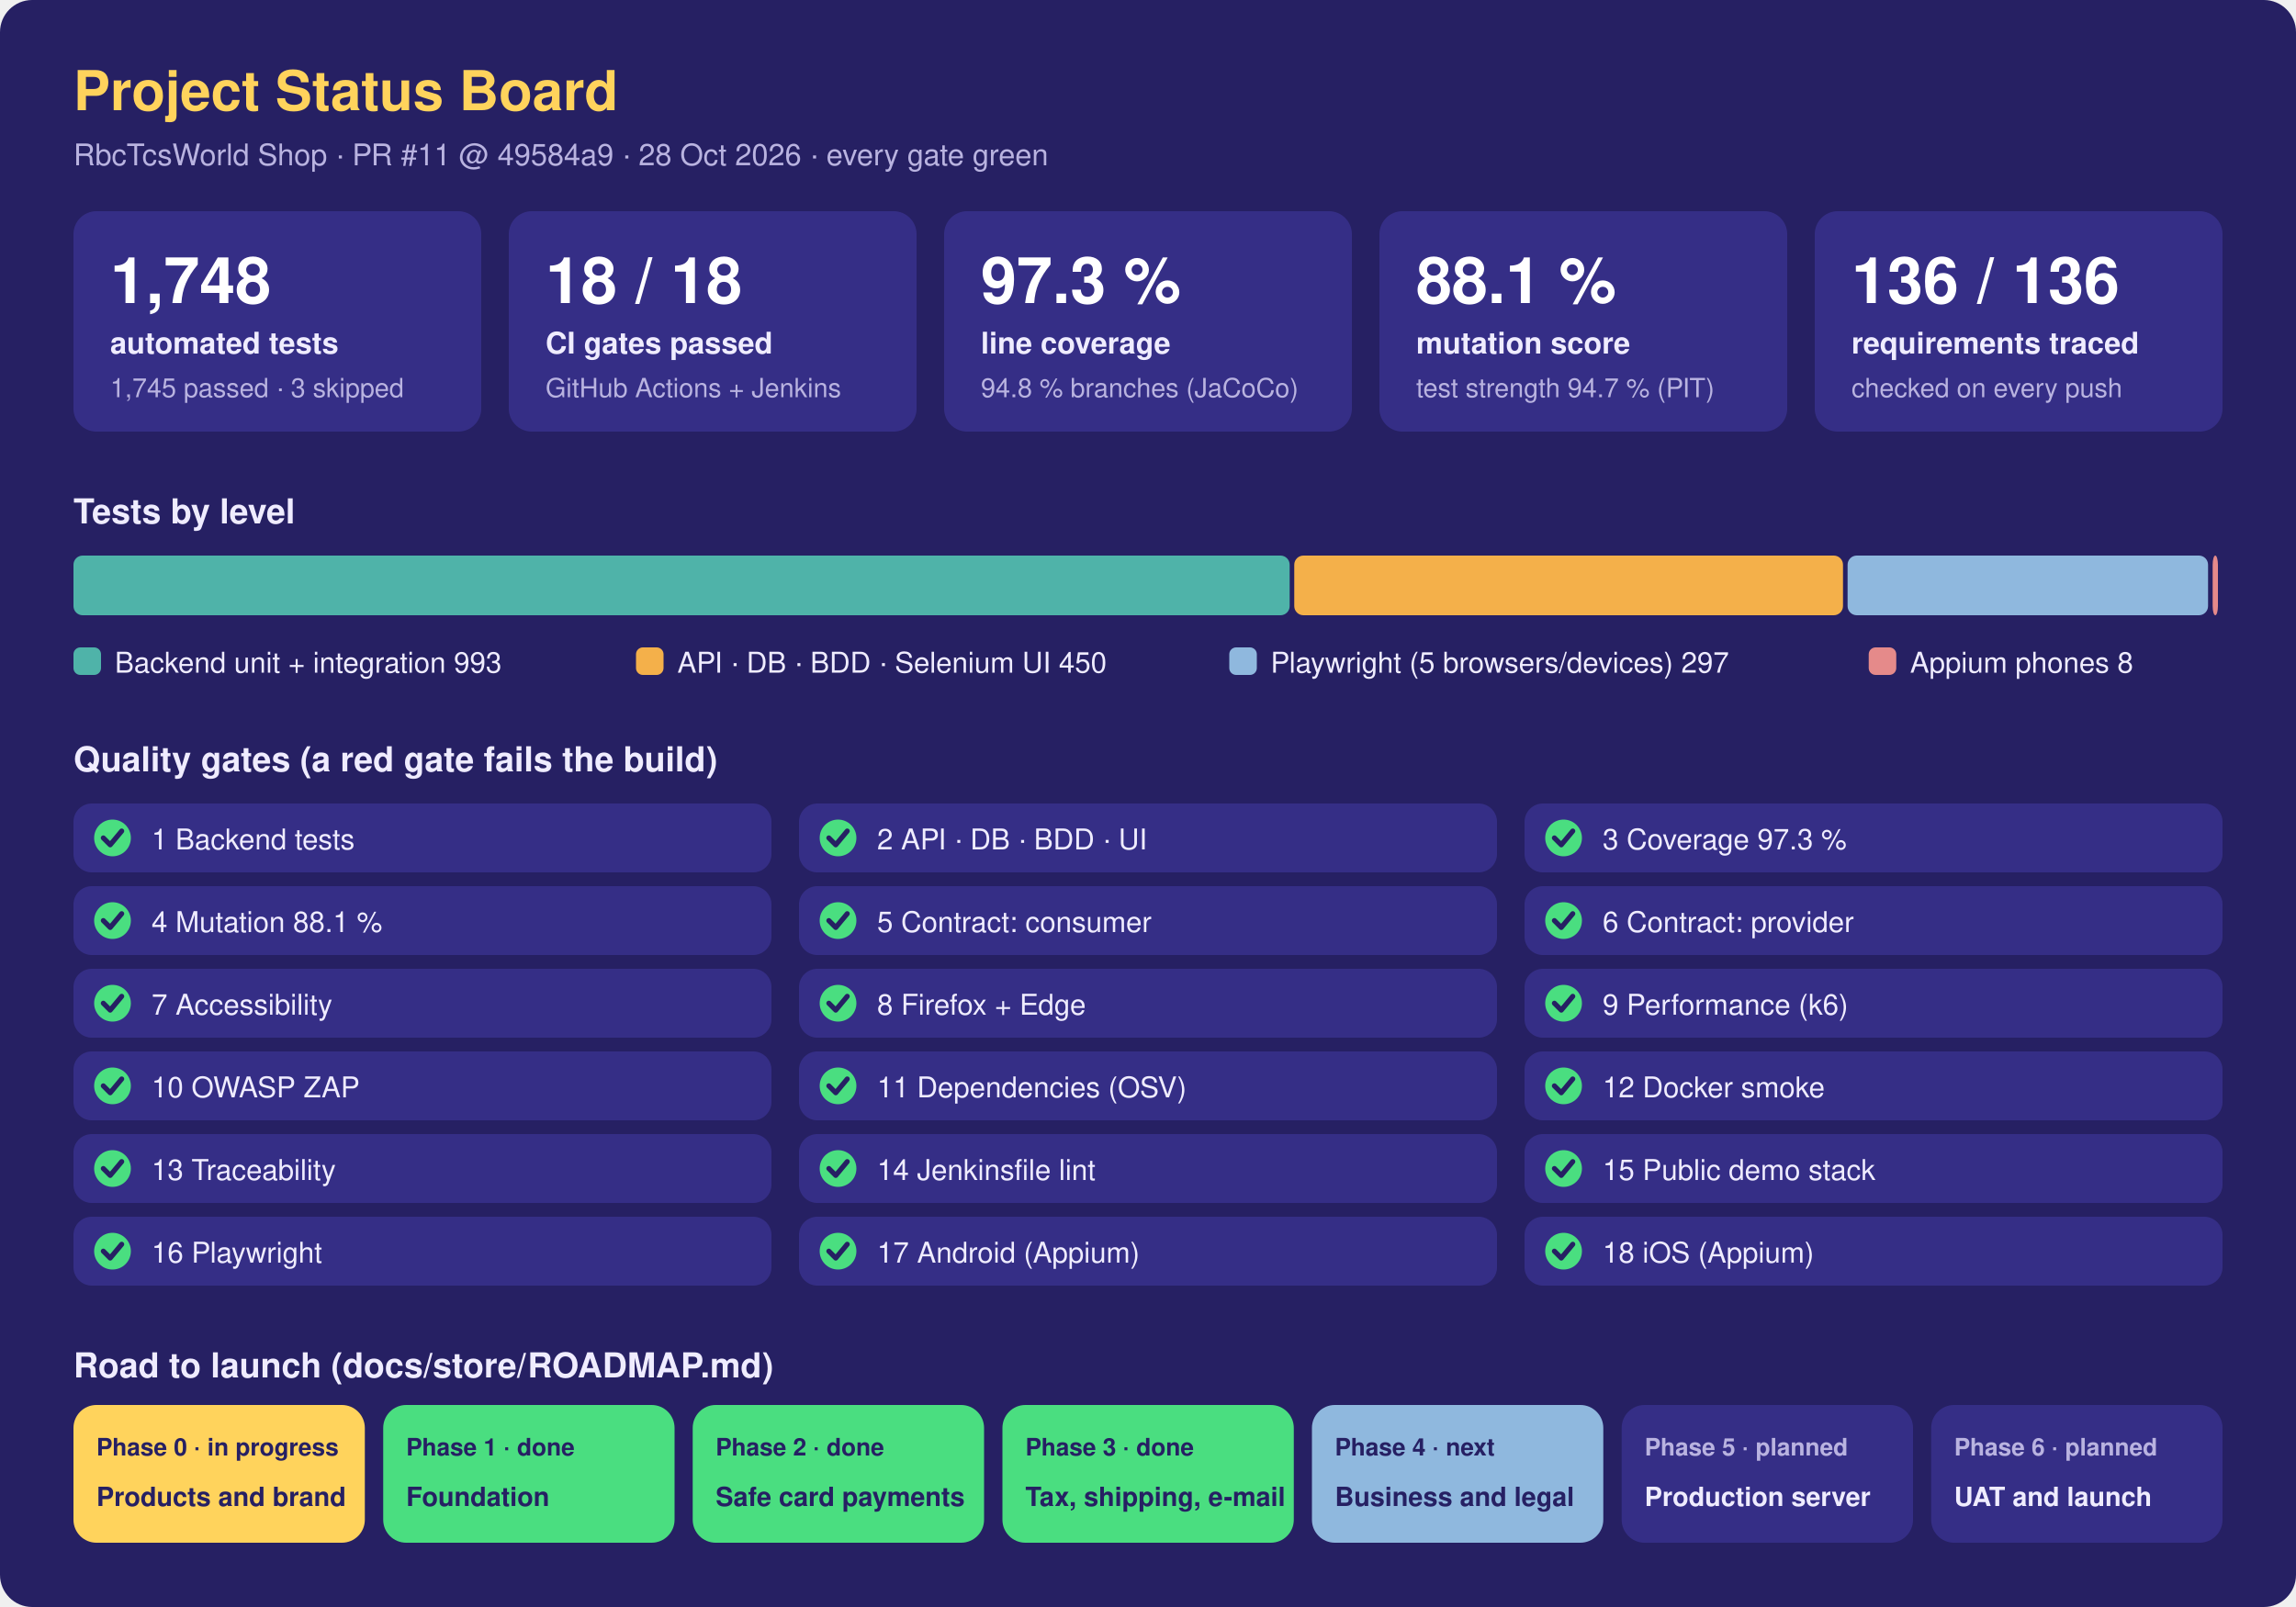
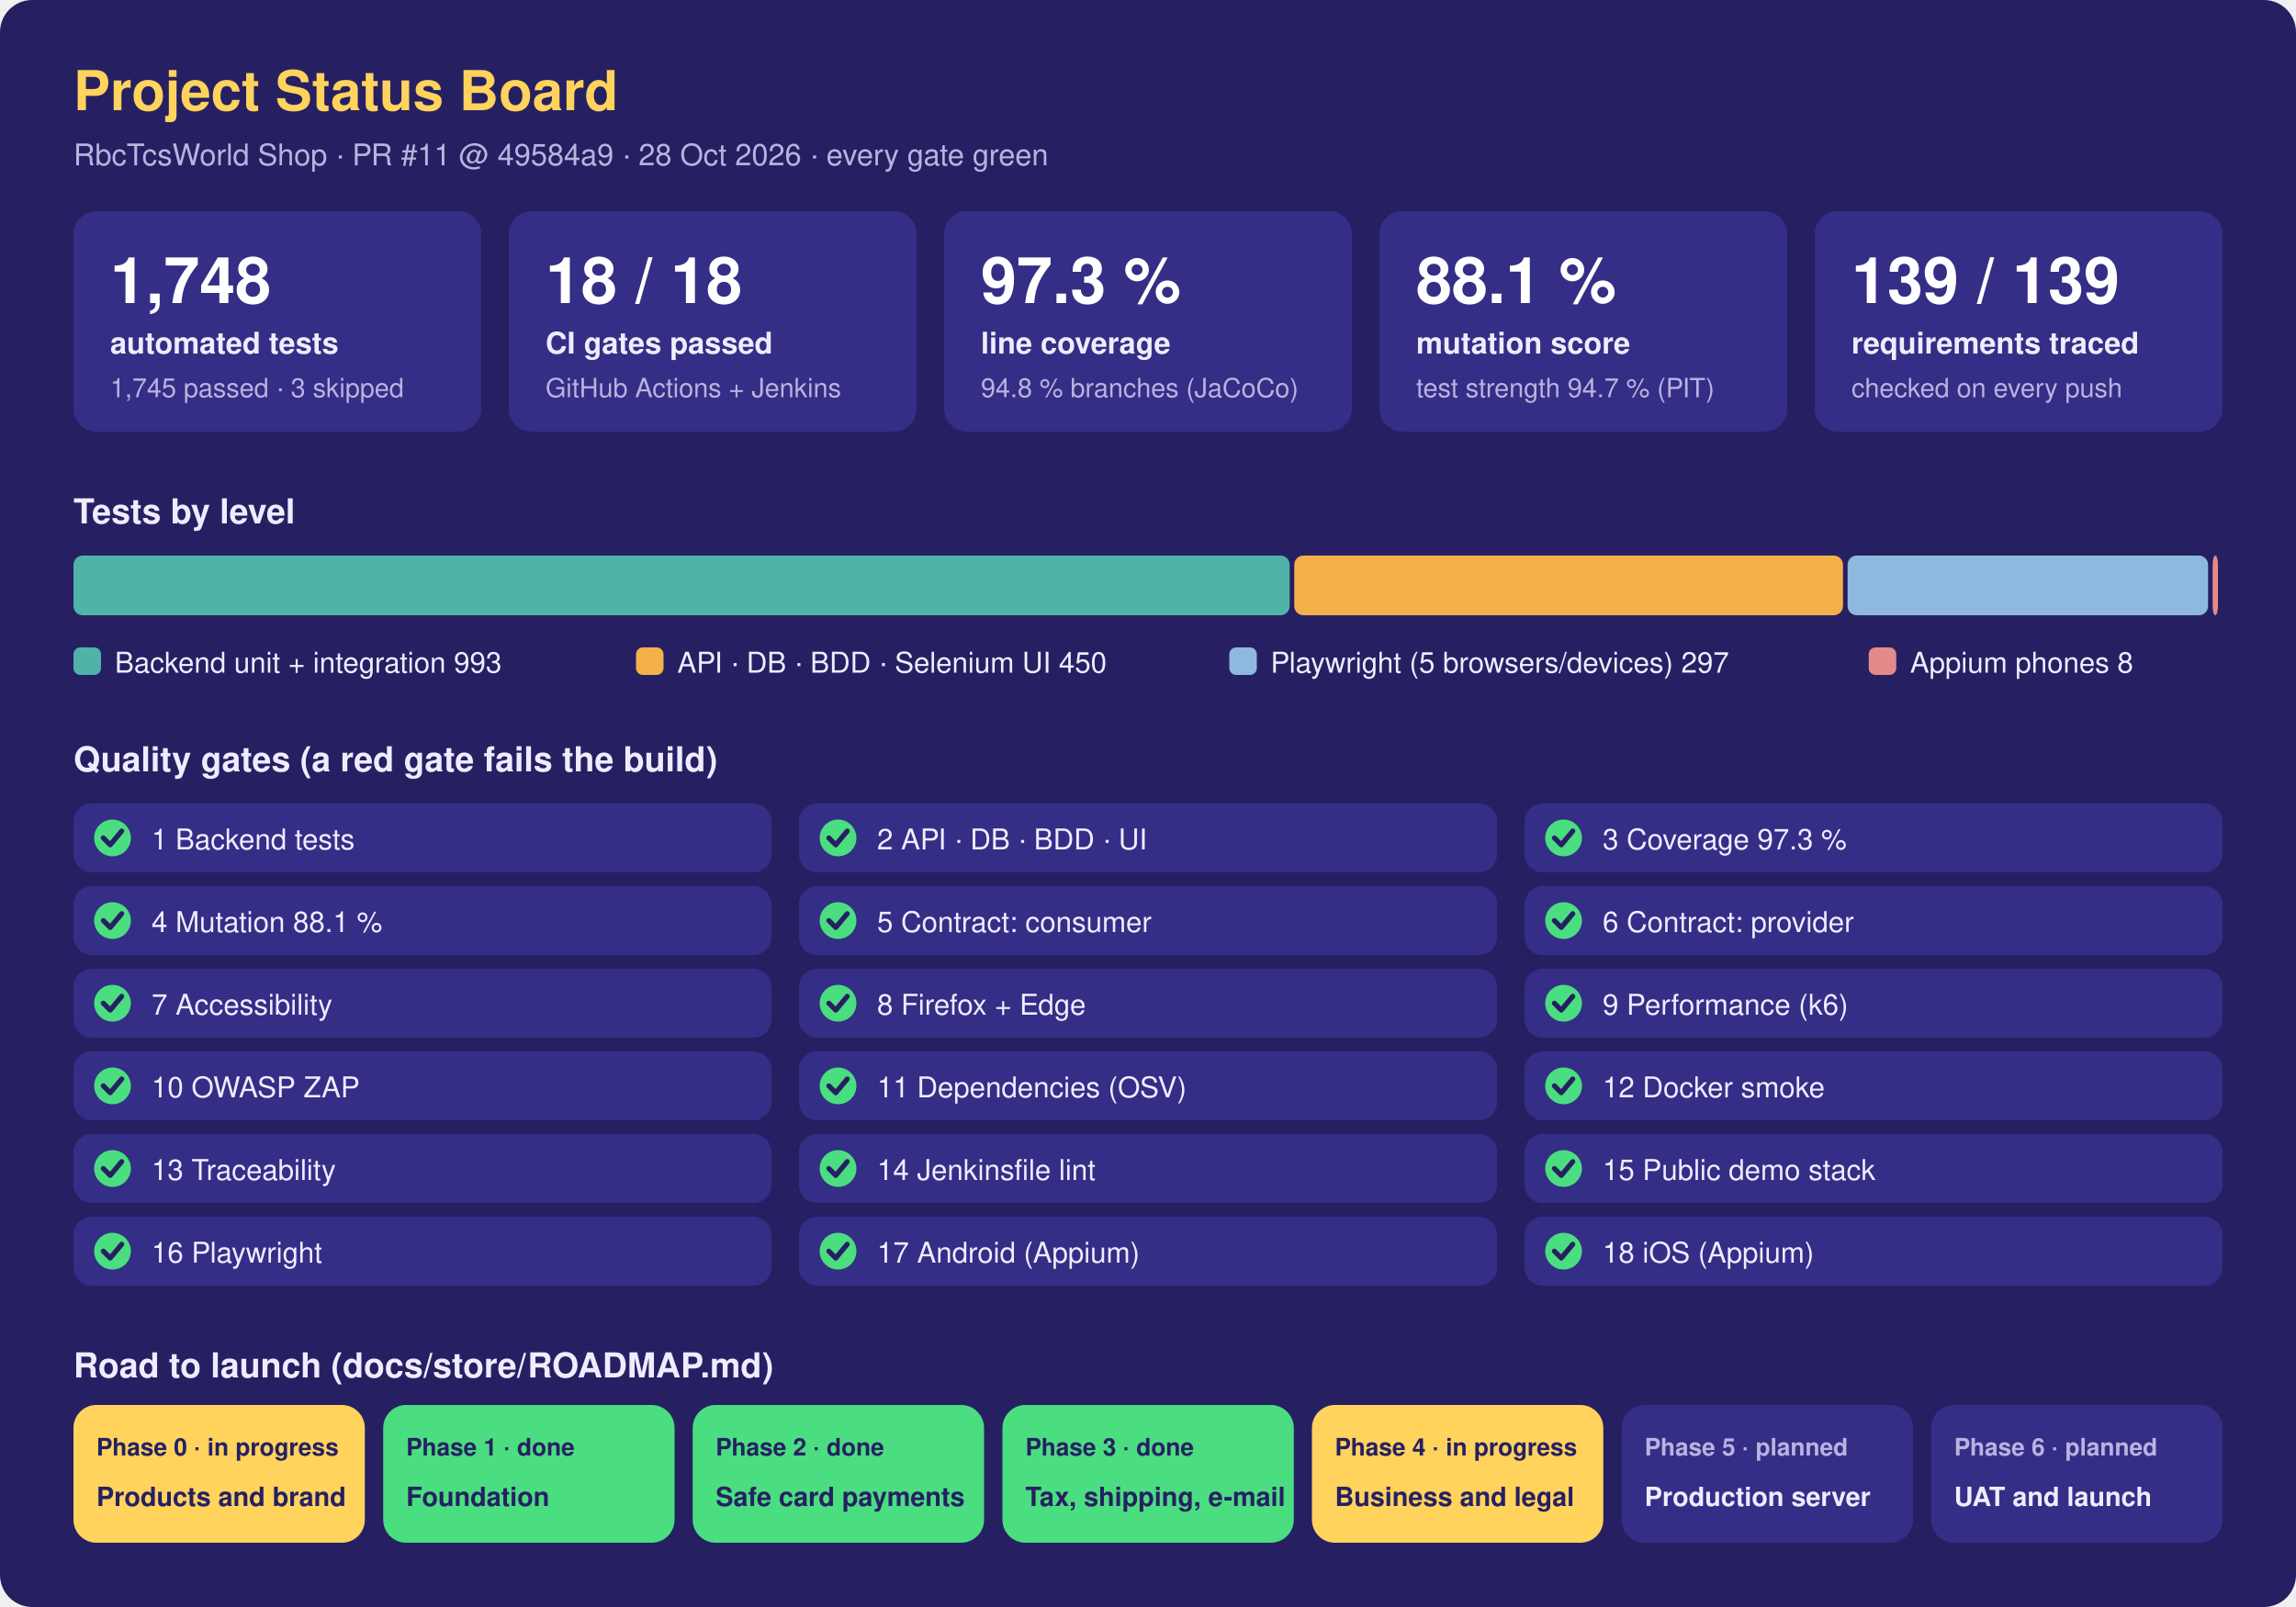
- <svg xmlns="http://www.w3.org/2000/svg" width="1000" height="700" viewBox="0 0 1000 700" role="img" aria-label="Project status board: 1748 automated tests, 1745 passed and 3 skipped by design; 18 of 18 CI gates passed; 97.3 percent line coverage; 88.1 percent mutation score; 136 of 136 requirements traced; road to launch: phase 1 foundation done, phase 0 products in progress, phases 2 and 3 (safe card payments; tax, shipping and e-mail) done, phase 4 business and legal next.">
+ <svg xmlns="http://www.w3.org/2000/svg" width="1000" height="700" viewBox="0 0 1000 700" role="img" aria-label="Project status board: 1748 automated tests, 1745 passed and 3 skipped by design; 18 of 18 CI gates passed; 97.3 percent line coverage; 88.1 percent mutation score; 139 of 139 requirements traced; road to launch: phase 1 foundation done, phase 0 products in progress, phases 2 and 3 (safe card payments; tax, shipping and e-mail) done, phase 4 business and legal in progress.">
  <rect width="1000" height="700" rx="14" fill="#262063" />
  <text x="32" y="48" font-family="'Segoe UI', Helvetica, Arial, sans-serif" font-size="24" font-weight="700" fill="#ffd35c" text-anchor="start">Project Status Board</text>
  <text x="32" y="72" font-family="'Segoe UI', Helvetica, Arial, sans-serif" font-size="13" font-weight="400" fill="#b9b3e0" text-anchor="start">RbcTcsWorld Shop · PR #11 @ 49584a9 · 28 Oct 2026 · every gate green</text>
  <rect x="32.0" y="92" width="177.6" height="96" rx="10" fill="#352e86" />
  <text x="48.0" y="132" font-family="'Segoe UI', Helvetica, Arial, sans-serif" font-size="28" font-weight="700" fill="#ffffff" text-anchor="start">1,748</text>
  <text x="48.0" y="154" font-family="'Segoe UI', Helvetica, Arial, sans-serif" font-size="13" font-weight="600" fill="#efecff" text-anchor="start">automated tests</text>
  <text x="48.0" y="173" font-family="'Segoe UI', Helvetica, Arial, sans-serif" font-size="11.5" font-weight="400" fill="#b9b3e0" text-anchor="start">1,745 passed · 3 skipped</text>
  <rect x="221.6" y="92" width="177.6" height="96" rx="10" fill="#352e86" />
  <text x="237.6" y="132" font-family="'Segoe UI', Helvetica, Arial, sans-serif" font-size="28" font-weight="700" fill="#ffffff" text-anchor="start">18 / 18</text>
  <text x="237.6" y="154" font-family="'Segoe UI', Helvetica, Arial, sans-serif" font-size="13" font-weight="600" fill="#efecff" text-anchor="start">CI gates passed</text>
  <text x="237.6" y="173" font-family="'Segoe UI', Helvetica, Arial, sans-serif" font-size="11.5" font-weight="400" fill="#b9b3e0" text-anchor="start">GitHub Actions + Jenkins</text>
  <rect x="411.2" y="92" width="177.6" height="96" rx="10" fill="#352e86" />
  <text x="427.2" y="132" font-family="'Segoe UI', Helvetica, Arial, sans-serif" font-size="28" font-weight="700" fill="#ffffff" text-anchor="start">97.3 %</text>
  <text x="427.2" y="154" font-family="'Segoe UI', Helvetica, Arial, sans-serif" font-size="13" font-weight="600" fill="#efecff" text-anchor="start">line coverage</text>
  <text x="427.2" y="173" font-family="'Segoe UI', Helvetica, Arial, sans-serif" font-size="11.5" font-weight="400" fill="#b9b3e0" text-anchor="start">94.8 % branches (JaCoCo)</text>
  <rect x="600.8" y="92" width="177.6" height="96" rx="10" fill="#352e86" />
  <text x="616.8" y="132" font-family="'Segoe UI', Helvetica, Arial, sans-serif" font-size="28" font-weight="700" fill="#ffffff" text-anchor="start">88.1 %</text>
  <text x="616.8" y="154" font-family="'Segoe UI', Helvetica, Arial, sans-serif" font-size="13" font-weight="600" fill="#efecff" text-anchor="start">mutation score</text>
  <text x="616.8" y="173" font-family="'Segoe UI', Helvetica, Arial, sans-serif" font-size="11.5" font-weight="400" fill="#b9b3e0" text-anchor="start">test strength 94.7 % (PIT)</text>
  <rect x="790.4" y="92" width="177.6" height="96" rx="10" fill="#352e86" />
-   <text x="806.4" y="132" font-family="'Segoe UI', Helvetica, Arial, sans-serif" font-size="28" font-weight="700" fill="#ffffff" text-anchor="start">136 / 136</text>
+   <text x="806.4" y="132" font-family="'Segoe UI', Helvetica, Arial, sans-serif" font-size="28" font-weight="700" fill="#ffffff" text-anchor="start">139 / 139</text>
  <text x="806.4" y="154" font-family="'Segoe UI', Helvetica, Arial, sans-serif" font-size="13" font-weight="600" fill="#efecff" text-anchor="start">requirements traced</text>
  <text x="806.4" y="173" font-family="'Segoe UI', Helvetica, Arial, sans-serif" font-size="11.5" font-weight="400" fill="#b9b3e0" text-anchor="start">checked on every push</text>
  <text x="32" y="228" font-family="'Segoe UI', Helvetica, Arial, sans-serif" font-size="15" font-weight="700" fill="#efecff" text-anchor="start">Tests by level</text>
  <rect x="32.0" y="242" width="529.7" height="26" rx="4" fill="#4fb3a9" />
  <rect x="563.7" y="242" width="239.0" height="26" rx="4" fill="#f4b04a" />
  <rect x="804.7" y="242" width="157.0" height="26" rx="4" fill="#8fb8de" />
  <rect x="963.7" y="242" width="2.3" height="26" rx="4" fill="#e58a8a" />
  <rect x="32" y="282" width="12" height="12" rx="3" fill="#4fb3a9" />
  <text x="50" y="293" font-family="'Segoe UI', Helvetica, Arial, sans-serif" font-size="12.5" font-weight="400" fill="#efecff" text-anchor="start">Backend unit + integration 993</text>
  <rect x="277.0" y="282" width="12" height="12" rx="3" fill="#f4b04a" />
  <text x="295.0" y="293" font-family="'Segoe UI', Helvetica, Arial, sans-serif" font-size="12.5" font-weight="400" fill="#efecff" text-anchor="start">API · DB · BDD · Selenium UI 450</text>
  <rect x="535.4" y="282" width="12" height="12" rx="3" fill="#8fb8de" />
  <text x="553.4" y="293" font-family="'Segoe UI', Helvetica, Arial, sans-serif" font-size="12.5" font-weight="400" fill="#efecff" text-anchor="start">Playwright (5 browsers/devices) 297</text>
  <rect x="813.9" y="282" width="12" height="12" rx="3" fill="#e58a8a" />
  <text x="831.9" y="293" font-family="'Segoe UI', Helvetica, Arial, sans-serif" font-size="12.5" font-weight="400" fill="#efecff" text-anchor="start">Appium phones 8</text>
  <text x="32" y="336" font-family="'Segoe UI', Helvetica, Arial, sans-serif" font-size="15" font-weight="700" fill="#efecff" text-anchor="start">Quality gates (a red gate fails the build)</text>
  <rect x="32.0" y="350" width="304.0" height="30" rx="8" fill="#352e86" />
  <circle cx="49.0" cy="365" r="8" fill="#4ade80" />
  <path d="M45.0 365 l3 3 l5 -6" fill="none" stroke="#262063" stroke-width="2.2" stroke-linecap="round" stroke-linejoin="round" />
  <text x="66.0" y="370" font-family="'Segoe UI', Helvetica, Arial, sans-serif" font-size="12.5" font-weight="400" fill="#efecff" text-anchor="start">1  Backend tests</text>
  <rect x="348.0" y="350" width="304.0" height="30" rx="8" fill="#352e86" />
  <circle cx="365.0" cy="365" r="8" fill="#4ade80" />
  <path d="M361.0 365 l3 3 l5 -6" fill="none" stroke="#262063" stroke-width="2.2" stroke-linecap="round" stroke-linejoin="round" />
  <text x="382.0" y="370" font-family="'Segoe UI', Helvetica, Arial, sans-serif" font-size="12.5" font-weight="400" fill="#efecff" text-anchor="start">2  API · DB · BDD · UI</text>
  <rect x="664.0" y="350" width="304.0" height="30" rx="8" fill="#352e86" />
  <circle cx="681.0" cy="365" r="8" fill="#4ade80" />
  <path d="M677.0 365 l3 3 l5 -6" fill="none" stroke="#262063" stroke-width="2.2" stroke-linecap="round" stroke-linejoin="round" />
  <text x="698.0" y="370" font-family="'Segoe UI', Helvetica, Arial, sans-serif" font-size="12.5" font-weight="400" fill="#efecff" text-anchor="start">3  Coverage 97.3 %</text>
  <rect x="32.0" y="386" width="304.0" height="30" rx="8" fill="#352e86" />
  <circle cx="49.0" cy="401" r="8" fill="#4ade80" />
  <path d="M45.0 401 l3 3 l5 -6" fill="none" stroke="#262063" stroke-width="2.2" stroke-linecap="round" stroke-linejoin="round" />
  <text x="66.0" y="406" font-family="'Segoe UI', Helvetica, Arial, sans-serif" font-size="12.5" font-weight="400" fill="#efecff" text-anchor="start">4  Mutation 88.1 %</text>
  <rect x="348.0" y="386" width="304.0" height="30" rx="8" fill="#352e86" />
  <circle cx="365.0" cy="401" r="8" fill="#4ade80" />
  <path d="M361.0 401 l3 3 l5 -6" fill="none" stroke="#262063" stroke-width="2.2" stroke-linecap="round" stroke-linejoin="round" />
  <text x="382.0" y="406" font-family="'Segoe UI', Helvetica, Arial, sans-serif" font-size="12.5" font-weight="400" fill="#efecff" text-anchor="start">5  Contract: consumer</text>
  <rect x="664.0" y="386" width="304.0" height="30" rx="8" fill="#352e86" />
  <circle cx="681.0" cy="401" r="8" fill="#4ade80" />
  <path d="M677.0 401 l3 3 l5 -6" fill="none" stroke="#262063" stroke-width="2.2" stroke-linecap="round" stroke-linejoin="round" />
  <text x="698.0" y="406" font-family="'Segoe UI', Helvetica, Arial, sans-serif" font-size="12.5" font-weight="400" fill="#efecff" text-anchor="start">6  Contract: provider</text>
  <rect x="32.0" y="422" width="304.0" height="30" rx="8" fill="#352e86" />
  <circle cx="49.0" cy="437" r="8" fill="#4ade80" />
  <path d="M45.0 437 l3 3 l5 -6" fill="none" stroke="#262063" stroke-width="2.2" stroke-linecap="round" stroke-linejoin="round" />
  <text x="66.0" y="442" font-family="'Segoe UI', Helvetica, Arial, sans-serif" font-size="12.5" font-weight="400" fill="#efecff" text-anchor="start">7  Accessibility</text>
  <rect x="348.0" y="422" width="304.0" height="30" rx="8" fill="#352e86" />
  <circle cx="365.0" cy="437" r="8" fill="#4ade80" />
  <path d="M361.0 437 l3 3 l5 -6" fill="none" stroke="#262063" stroke-width="2.2" stroke-linecap="round" stroke-linejoin="round" />
  <text x="382.0" y="442" font-family="'Segoe UI', Helvetica, Arial, sans-serif" font-size="12.5" font-weight="400" fill="#efecff" text-anchor="start">8  Firefox + Edge</text>
  <rect x="664.0" y="422" width="304.0" height="30" rx="8" fill="#352e86" />
  <circle cx="681.0" cy="437" r="8" fill="#4ade80" />
  <path d="M677.0 437 l3 3 l5 -6" fill="none" stroke="#262063" stroke-width="2.2" stroke-linecap="round" stroke-linejoin="round" />
  <text x="698.0" y="442" font-family="'Segoe UI', Helvetica, Arial, sans-serif" font-size="12.5" font-weight="400" fill="#efecff" text-anchor="start">9  Performance (k6)</text>
  <rect x="32.0" y="458" width="304.0" height="30" rx="8" fill="#352e86" />
  <circle cx="49.0" cy="473" r="8" fill="#4ade80" />
  <path d="M45.0 473 l3 3 l5 -6" fill="none" stroke="#262063" stroke-width="2.2" stroke-linecap="round" stroke-linejoin="round" />
  <text x="66.0" y="478" font-family="'Segoe UI', Helvetica, Arial, sans-serif" font-size="12.5" font-weight="400" fill="#efecff" text-anchor="start">10  OWASP ZAP</text>
  <rect x="348.0" y="458" width="304.0" height="30" rx="8" fill="#352e86" />
  <circle cx="365.0" cy="473" r="8" fill="#4ade80" />
  <path d="M361.0 473 l3 3 l5 -6" fill="none" stroke="#262063" stroke-width="2.2" stroke-linecap="round" stroke-linejoin="round" />
  <text x="382.0" y="478" font-family="'Segoe UI', Helvetica, Arial, sans-serif" font-size="12.5" font-weight="400" fill="#efecff" text-anchor="start">11  Dependencies (OSV)</text>
  <rect x="664.0" y="458" width="304.0" height="30" rx="8" fill="#352e86" />
  <circle cx="681.0" cy="473" r="8" fill="#4ade80" />
  <path d="M677.0 473 l3 3 l5 -6" fill="none" stroke="#262063" stroke-width="2.2" stroke-linecap="round" stroke-linejoin="round" />
  <text x="698.0" y="478" font-family="'Segoe UI', Helvetica, Arial, sans-serif" font-size="12.5" font-weight="400" fill="#efecff" text-anchor="start">12  Docker smoke</text>
  <rect x="32.0" y="494" width="304.0" height="30" rx="8" fill="#352e86" />
  <circle cx="49.0" cy="509" r="8" fill="#4ade80" />
  <path d="M45.0 509 l3 3 l5 -6" fill="none" stroke="#262063" stroke-width="2.2" stroke-linecap="round" stroke-linejoin="round" />
  <text x="66.0" y="514" font-family="'Segoe UI', Helvetica, Arial, sans-serif" font-size="12.5" font-weight="400" fill="#efecff" text-anchor="start">13  Traceability</text>
  <rect x="348.0" y="494" width="304.0" height="30" rx="8" fill="#352e86" />
  <circle cx="365.0" cy="509" r="8" fill="#4ade80" />
  <path d="M361.0 509 l3 3 l5 -6" fill="none" stroke="#262063" stroke-width="2.2" stroke-linecap="round" stroke-linejoin="round" />
  <text x="382.0" y="514" font-family="'Segoe UI', Helvetica, Arial, sans-serif" font-size="12.5" font-weight="400" fill="#efecff" text-anchor="start">14  Jenkinsfile lint</text>
  <rect x="664.0" y="494" width="304.0" height="30" rx="8" fill="#352e86" />
  <circle cx="681.0" cy="509" r="8" fill="#4ade80" />
  <path d="M677.0 509 l3 3 l5 -6" fill="none" stroke="#262063" stroke-width="2.2" stroke-linecap="round" stroke-linejoin="round" />
  <text x="698.0" y="514" font-family="'Segoe UI', Helvetica, Arial, sans-serif" font-size="12.5" font-weight="400" fill="#efecff" text-anchor="start">15  Public demo stack</text>
  <rect x="32.0" y="530" width="304.0" height="30" rx="8" fill="#352e86" />
  <circle cx="49.0" cy="545" r="8" fill="#4ade80" />
  <path d="M45.0 545 l3 3 l5 -6" fill="none" stroke="#262063" stroke-width="2.2" stroke-linecap="round" stroke-linejoin="round" />
  <text x="66.0" y="550" font-family="'Segoe UI', Helvetica, Arial, sans-serif" font-size="12.5" font-weight="400" fill="#efecff" text-anchor="start">16  Playwright</text>
  <rect x="348.0" y="530" width="304.0" height="30" rx="8" fill="#352e86" />
  <circle cx="365.0" cy="545" r="8" fill="#4ade80" />
  <path d="M361.0 545 l3 3 l5 -6" fill="none" stroke="#262063" stroke-width="2.2" stroke-linecap="round" stroke-linejoin="round" />
  <text x="382.0" y="550" font-family="'Segoe UI', Helvetica, Arial, sans-serif" font-size="12.5" font-weight="400" fill="#efecff" text-anchor="start">17  Android (Appium)</text>
  <rect x="664.0" y="530" width="304.0" height="30" rx="8" fill="#352e86" />
  <circle cx="681.0" cy="545" r="8" fill="#4ade80" />
  <path d="M677.0 545 l3 3 l5 -6" fill="none" stroke="#262063" stroke-width="2.2" stroke-linecap="round" stroke-linejoin="round" />
  <text x="698.0" y="550" font-family="'Segoe UI', Helvetica, Arial, sans-serif" font-size="12.5" font-weight="400" fill="#efecff" text-anchor="start">18  iOS (Appium)</text>
  <text x="32" y="600" font-family="'Segoe UI', Helvetica, Arial, sans-serif" font-size="15" font-weight="700" fill="#efecff" text-anchor="start">Road to launch (docs/store/ROADMAP.md)</text>
  <rect x="32.0" y="612" width="126.9" height="60" rx="10" fill="#ffd35c" />
  <text x="42.0" y="634" font-family="'Segoe UI', Helvetica, Arial, sans-serif" font-size="10.5" font-weight="700" fill="#262063" text-anchor="start">Phase 0 · in progress</text>
  <text x="42.0" y="656" font-family="'Segoe UI', Helvetica, Arial, sans-serif" font-size="11.5" font-weight="600" fill="#262063" text-anchor="start">Products and brand</text>
  <rect x="166.9" y="612" width="126.9" height="60" rx="10" fill="#4ade80" />
  <text x="176.9" y="634" font-family="'Segoe UI', Helvetica, Arial, sans-serif" font-size="10.5" font-weight="700" fill="#262063" text-anchor="start">Phase 1 · done</text>
  <text x="176.9" y="656" font-family="'Segoe UI', Helvetica, Arial, sans-serif" font-size="11.5" font-weight="600" fill="#262063" text-anchor="start">Foundation</text>
  <rect x="301.7" y="612" width="126.9" height="60" rx="10" fill="#4ade80" />
  <text x="311.7" y="634" font-family="'Segoe UI', Helvetica, Arial, sans-serif" font-size="10.5" font-weight="700" fill="#262063" text-anchor="start">Phase 2 · done</text>
  <text x="311.7" y="656" font-family="'Segoe UI', Helvetica, Arial, sans-serif" font-size="11.5" font-weight="600" fill="#262063" text-anchor="start">Safe card payments</text>
  <rect x="436.6" y="612" width="126.9" height="60" rx="10" fill="#4ade80" />
  <text x="446.6" y="634" font-family="'Segoe UI', Helvetica, Arial, sans-serif" font-size="10.5" font-weight="700" fill="#262063" text-anchor="start">Phase 3 · done</text>
  <text x="446.6" y="656" font-family="'Segoe UI', Helvetica, Arial, sans-serif" font-size="11.5" font-weight="600" fill="#262063" text-anchor="start">Tax, shipping, e-mail</text>
-   <rect x="571.4" y="612" width="126.9" height="60" rx="10" fill="#8fb8de" />
-   <text x="581.4" y="634" font-family="'Segoe UI', Helvetica, Arial, sans-serif" font-size="10.5" font-weight="700" fill="#262063" text-anchor="start">Phase 4 · next</text>
+   <rect x="571.4" y="612" width="126.9" height="60" rx="10" fill="#ffd35c" />
+   <text x="581.4" y="634" font-family="'Segoe UI', Helvetica, Arial, sans-serif" font-size="10.5" font-weight="700" fill="#262063" text-anchor="start">Phase 4 · in progress</text>
  <text x="581.4" y="656" font-family="'Segoe UI', Helvetica, Arial, sans-serif" font-size="11.5" font-weight="600" fill="#262063" text-anchor="start">Business and legal</text>
  <rect x="706.3" y="612" width="126.9" height="60" rx="10" fill="#352e86" />
  <text x="716.3" y="634" font-family="'Segoe UI', Helvetica, Arial, sans-serif" font-size="10.5" font-weight="700" fill="#b9b3e0" text-anchor="start">Phase 5 · planned</text>
  <text x="716.3" y="656" font-family="'Segoe UI', Helvetica, Arial, sans-serif" font-size="11.5" font-weight="600" fill="#efecff" text-anchor="start">Production server</text>
  <rect x="841.1" y="612" width="126.9" height="60" rx="10" fill="#352e86" />
  <text x="851.1" y="634" font-family="'Segoe UI', Helvetica, Arial, sans-serif" font-size="10.5" font-weight="700" fill="#b9b3e0" text-anchor="start">Phase 6 · planned</text>
  <text x="851.1" y="656" font-family="'Segoe UI', Helvetica, Arial, sans-serif" font-size="11.5" font-weight="600" fill="#efecff" text-anchor="start">UAT and launch</text>
</svg>
